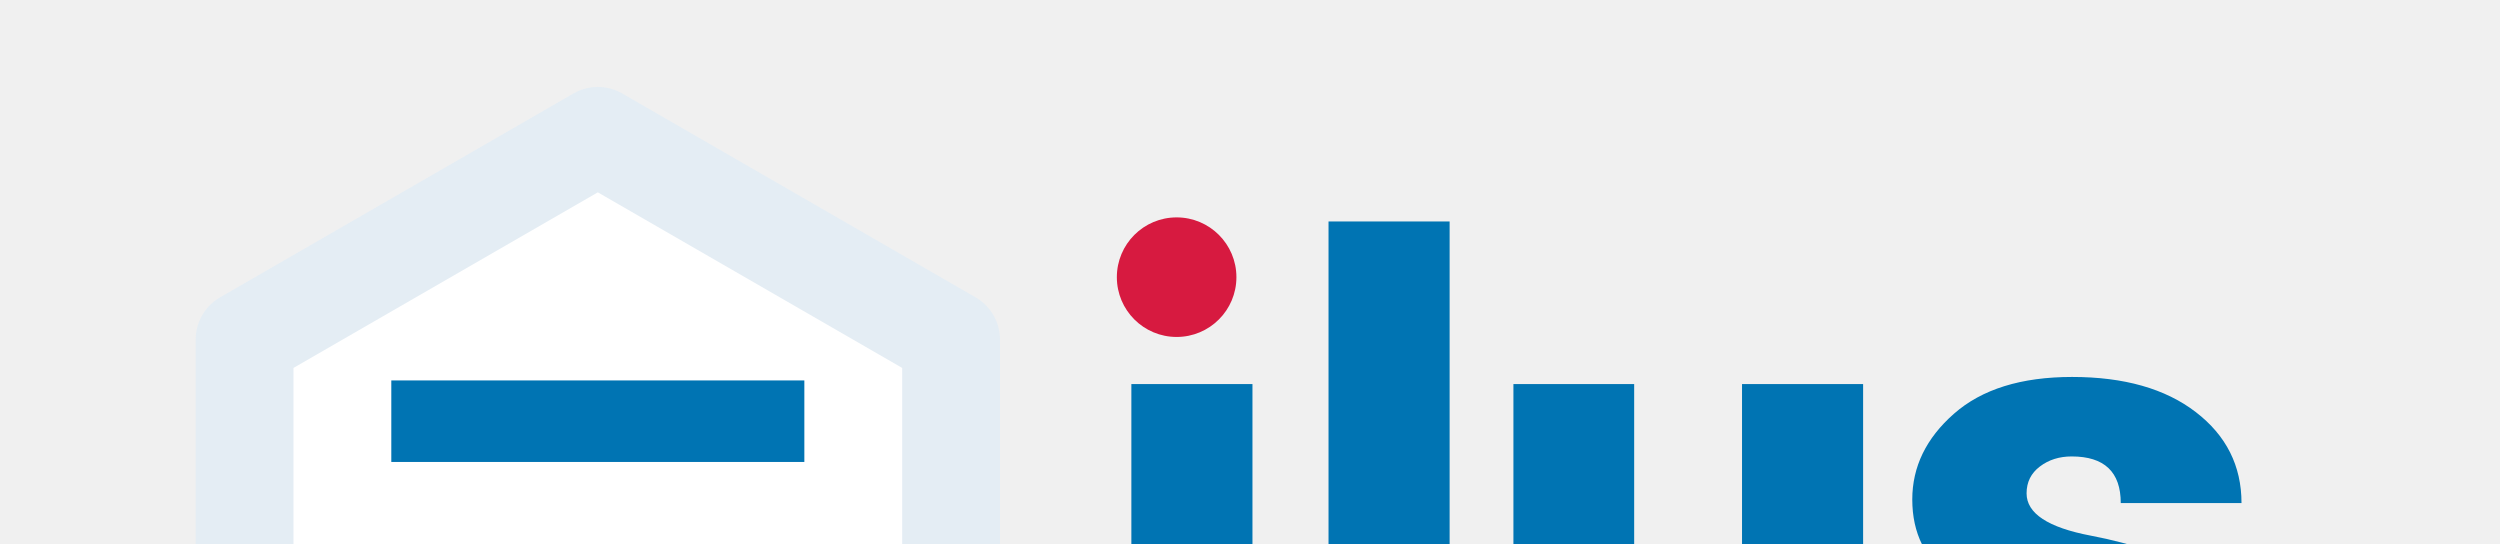
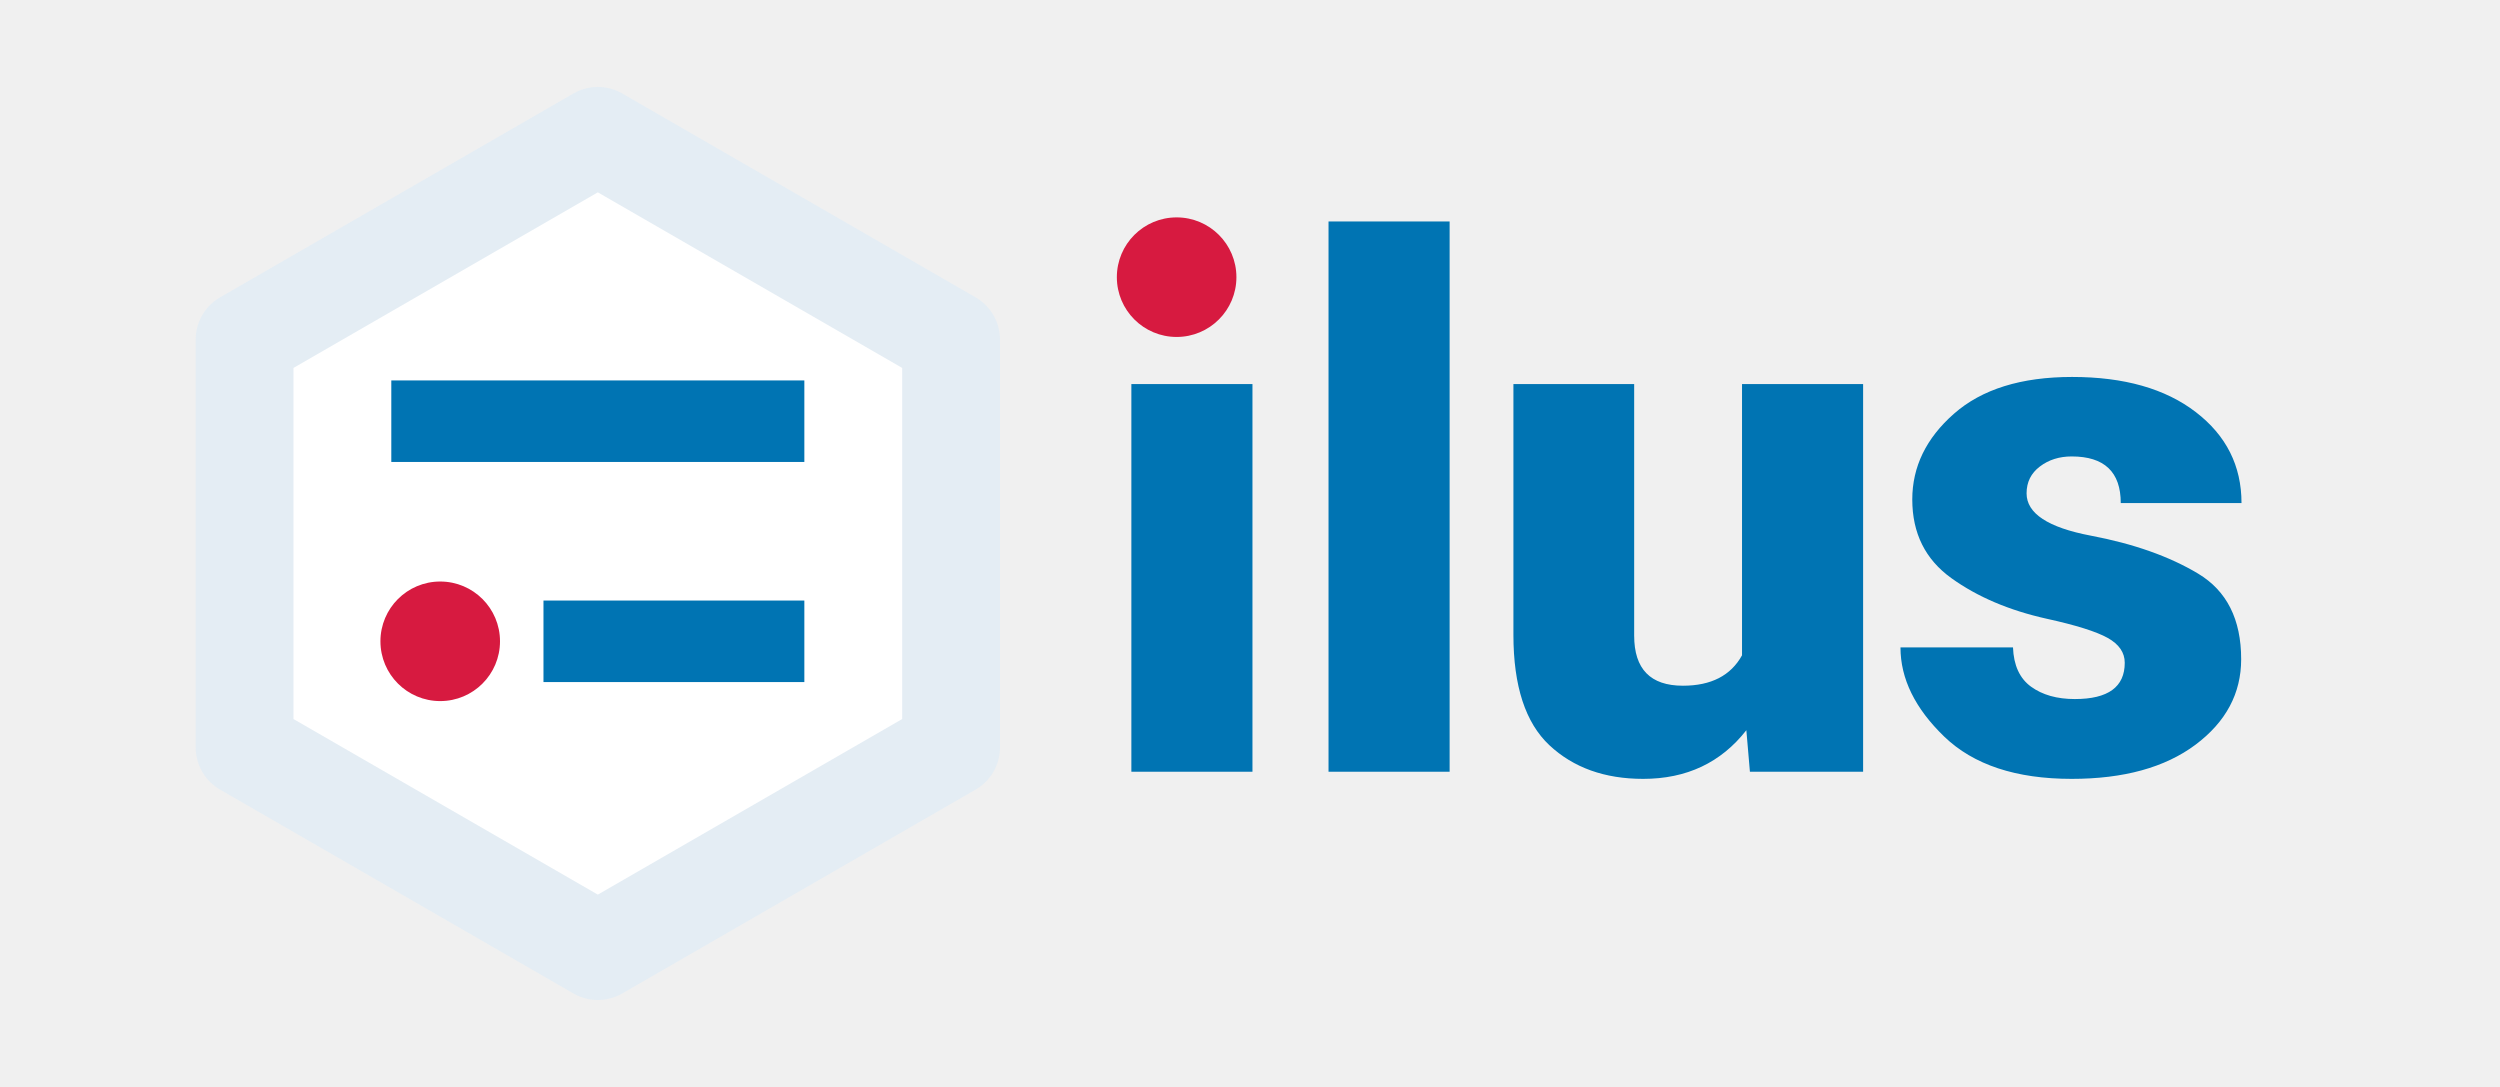
- <svg xmlns="http://www.w3.org/2000/svg" viewBox="0 0 460 100" width="100%" height="100%">
+ <svg xmlns="http://www.w3.org/2000/svg" viewBox="0 0 460 200" width="100%" height="100%">
  <defs>
    <style>
      .bg { fill: transparent; }
      /* 精确匹配图片中的颜色 */
      .blue-fill { fill: #0074B3; }
      .red-fill { fill: #D71A40; }
      
      /* 还原图片中的文本样式和字重 */
      .logo-text { 
        font-family: -apple-system, BlinkMacSystemFont, "Segoe UI", Roboto, Helvetica, Arial, sans-serif; 
        font-size: 135px; 
        font-weight: 900; 
        letter-spacing: -1.5px; 
      }
      
      /* 还原粗六边形边框 */
      .hex-border { 
        fill: #FFFFFF; 
        stroke: #E4EDF4; 
        stroke-width: 18; 
        stroke-linejoin: round; 
      }
    </style>
  </defs>
-   <rect class="bg" width="460" height="100" />
+   <rect class="bg" width="460" height="200" />
  <g transform="translate(10, 0)">
    <path class="hex-border" d="M 100 25 L 165 62.5 L 165 137.5 L 100 175 L 35 137.5 L 35 62.5 Z" />
    <rect x="62" y="70" width="76" height="15" class="blue-fill" />
    <circle cx="71" cy="118" r="11" class="red-fill" />
    <rect x="90" y="110.5" width="48" height="15" class="blue-fill" />
  </g>
  <g transform="translate(200, 142)">
    <text x="0" y="0" class="logo-text blue-fill">ılus</text>
    <circle cx="16.5" cy="-91" r="11" class="red-fill" />
  </g>
</svg>
